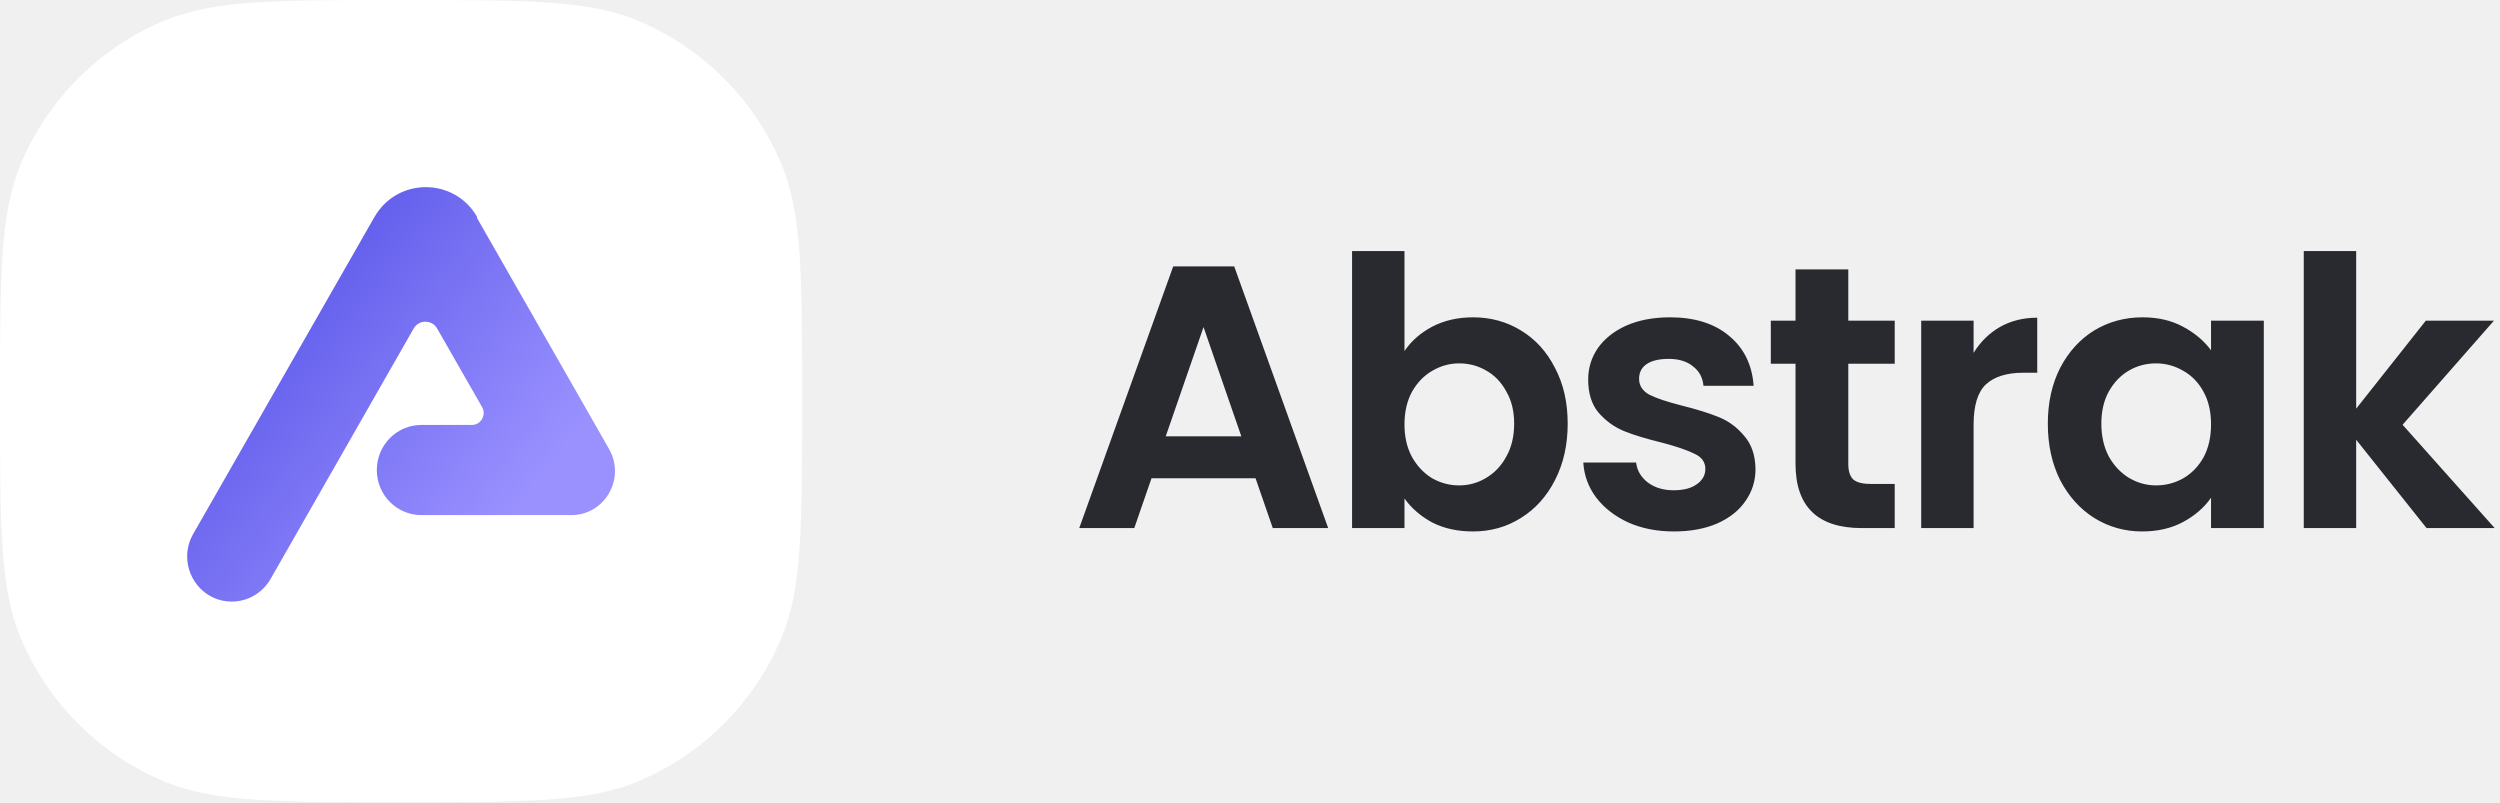
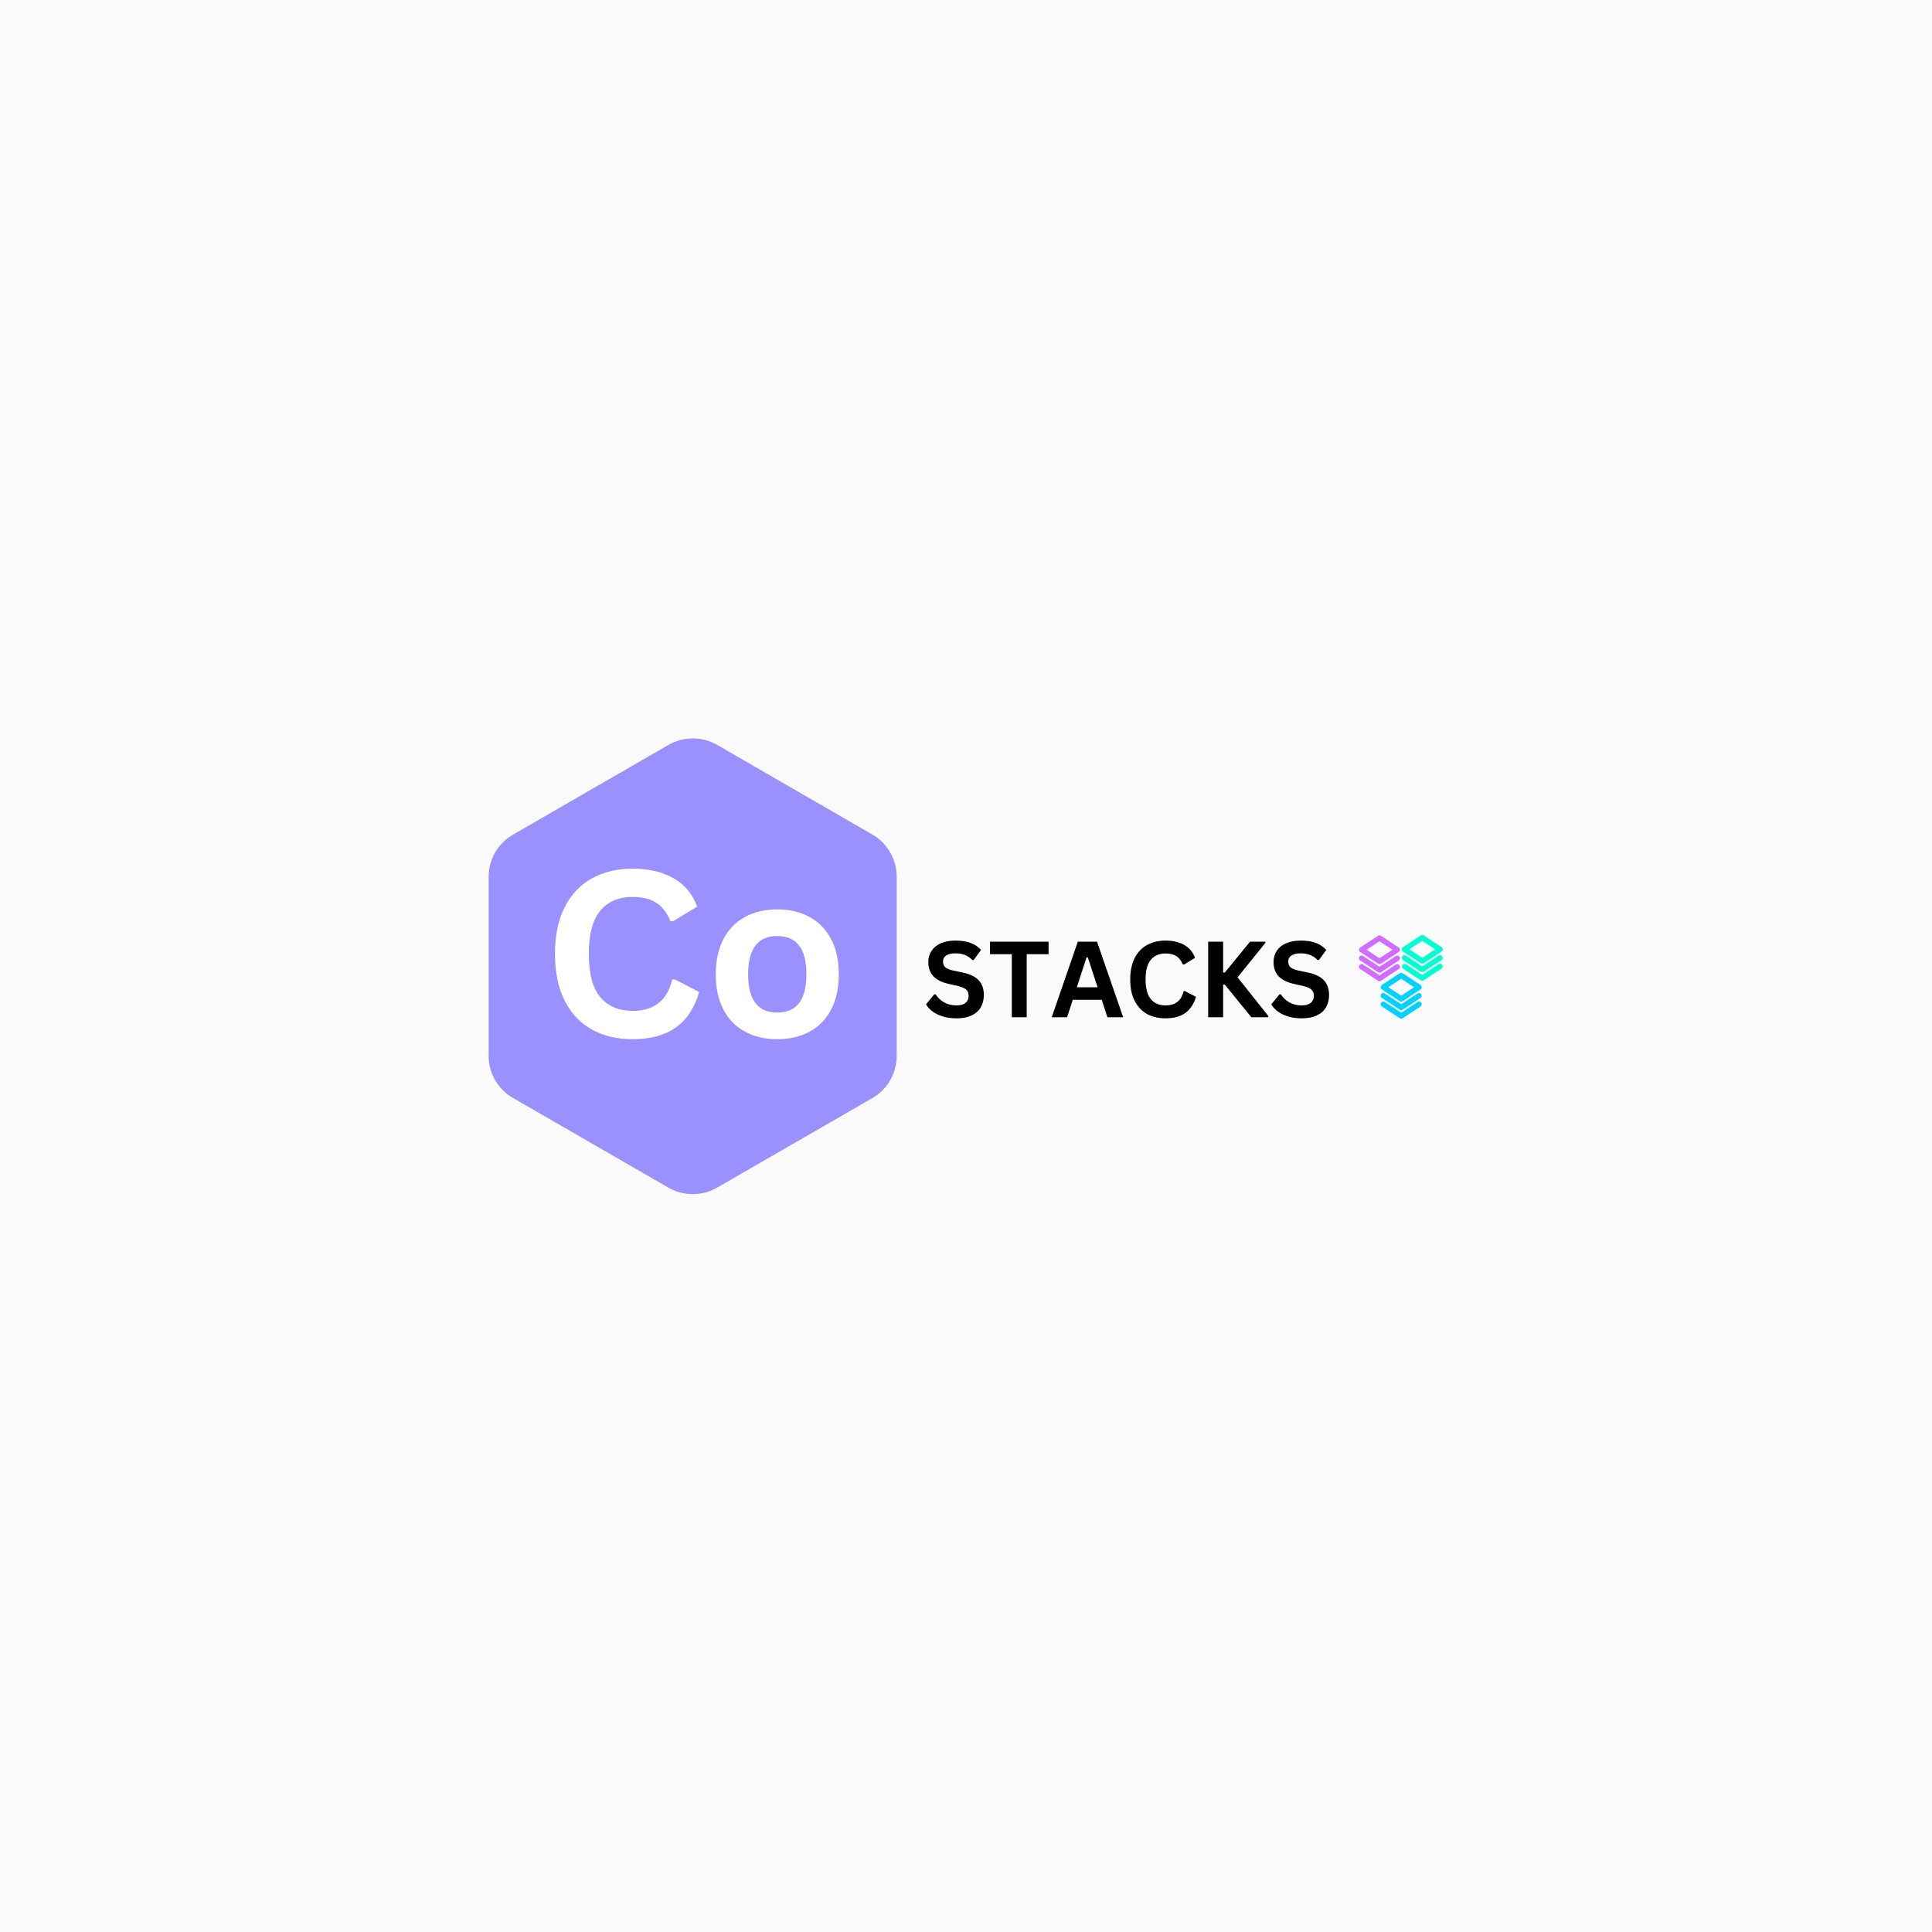
- <svg xmlns="http://www.w3.org/2000/svg" width="187" height="60" viewBox="0 0 187 60" fill="none">
-   <path d="M0 30C0 20.681 0 16.022 1.522 12.346C3.552 7.446 7.446 3.552 12.346 1.522C16.022 0 20.681 0 30 0V0C39.319 0 43.978 0 47.654 1.522C52.554 3.552 56.448 7.446 58.478 12.346C60 16.022 60 20.681 60 30V30C60 39.319 60 43.978 58.478 47.654C56.448 52.554 52.554 56.448 47.654 58.478C43.978 60 39.319 60 30 60V60C20.681 60 16.022 60 12.346 58.478C7.446 56.448 3.552 52.554 1.522 47.654C0 43.978 0 39.319 0 30V30Z" fill="white" />
-   <g clip-path="url(#clip0)">
-     <path d="M44.531 31.786L35.673 16.292L35.702 16.245C33.991 13.249 29.712 13.249 28.001 16.245L14.449 39.943C14.144 40.484 14 41.06 14 41.625C14 43.388 15.394 44.999 17.34 44.999C18.533 44.999 19.633 44.354 20.232 43.318L30.939 24.577C31.331 23.891 32.31 23.891 32.701 24.577L36.059 30.448C36.399 31.041 35.973 31.786 35.293 31.786H31.52C29.677 31.786 28.186 33.293 28.186 35.155V35.161C28.186 37.023 29.677 38.529 31.52 38.529H40.672H42.74C45.245 38.529 46.812 35.789 45.562 33.596L44.531 31.786Z" fill="url(#paint0_linear)" />
-   </g>
-   <path d="M93.916 35.776H86.132L84.844 39.5H80.728L87.756 19.928H92.32L99.348 39.5H95.204L93.916 35.776ZM92.852 32.64L90.024 24.464L87.196 32.64H92.852ZM105.055 26.256C105.559 25.509 106.25 24.903 107.127 24.436C108.023 23.969 109.04 23.736 110.179 23.736C111.504 23.736 112.699 24.063 113.763 24.716C114.846 25.369 115.695 26.303 116.311 27.516C116.946 28.711 117.263 30.101 117.263 31.688C117.263 33.275 116.946 34.684 116.311 35.916C115.695 37.129 114.846 38.072 113.763 38.744C112.699 39.416 111.504 39.752 110.179 39.752C109.022 39.752 108.004 39.528 107.127 39.08C106.268 38.613 105.578 38.016 105.055 37.288V39.5H101.135V18.78H105.055V26.256ZM113.259 31.688C113.259 30.755 113.063 29.952 112.671 29.28C112.298 28.589 111.794 28.067 111.159 27.712C110.543 27.357 109.871 27.18 109.143 27.18C108.434 27.18 107.762 27.367 107.127 27.74C106.511 28.095 106.007 28.617 105.615 29.308C105.242 29.999 105.055 30.811 105.055 31.744C105.055 32.677 105.242 33.489 105.615 34.18C106.007 34.871 106.511 35.403 107.127 35.776C107.762 36.131 108.434 36.308 109.143 36.308C109.871 36.308 110.543 36.121 111.159 35.748C111.794 35.375 112.298 34.843 112.671 34.152C113.063 33.461 113.259 32.64 113.259 31.688ZM125.208 39.752C123.938 39.752 122.8 39.528 121.792 39.08C120.784 38.613 119.981 37.988 119.384 37.204C118.805 36.42 118.488 35.552 118.432 34.6H122.38C122.454 35.197 122.744 35.692 123.248 36.084C123.77 36.476 124.414 36.672 125.18 36.672C125.926 36.672 126.505 36.523 126.916 36.224C127.345 35.925 127.56 35.543 127.56 35.076C127.56 34.572 127.298 34.199 126.776 33.956C126.272 33.695 125.46 33.415 124.34 33.116C123.182 32.836 122.23 32.547 121.484 32.248C120.756 31.949 120.121 31.492 119.58 30.876C119.057 30.26 118.796 29.429 118.796 28.384C118.796 27.525 119.038 26.741 119.524 26.032C120.028 25.323 120.737 24.763 121.652 24.352C122.585 23.941 123.677 23.736 124.928 23.736C126.776 23.736 128.25 24.203 129.352 25.136C130.453 26.051 131.06 27.292 131.172 28.86H127.42C127.364 28.244 127.102 27.759 126.636 27.404C126.188 27.031 125.581 26.844 124.816 26.844C124.106 26.844 123.556 26.975 123.164 27.236C122.79 27.497 122.604 27.861 122.604 28.328C122.604 28.851 122.865 29.252 123.388 29.532C123.91 29.793 124.722 30.064 125.824 30.344C126.944 30.624 127.868 30.913 128.596 31.212C129.324 31.511 129.949 31.977 130.472 32.612C131.013 33.228 131.293 34.049 131.312 35.076C131.312 35.972 131.06 36.775 130.556 37.484C130.07 38.193 129.361 38.753 128.428 39.164C127.513 39.556 126.44 39.752 125.208 39.752ZM138.253 27.208V34.712C138.253 35.235 138.375 35.617 138.617 35.86C138.879 36.084 139.308 36.196 139.905 36.196H141.725V39.5H139.261C135.957 39.5 134.305 37.895 134.305 34.684V27.208H132.457V23.988H134.305V20.152H138.253V23.988H141.725V27.208H138.253ZM147.625 26.396C148.129 25.575 148.782 24.931 149.585 24.464C150.406 23.997 151.339 23.764 152.385 23.764V27.88H151.349C150.117 27.88 149.183 28.169 148.549 28.748C147.933 29.327 147.625 30.335 147.625 31.772V39.5H143.705V23.988H147.625V26.396ZM153.177 31.688C153.177 30.12 153.485 28.729 154.101 27.516C154.736 26.303 155.585 25.369 156.649 24.716C157.732 24.063 158.936 23.736 160.261 23.736C161.418 23.736 162.426 23.969 163.285 24.436C164.162 24.903 164.862 25.491 165.385 26.2V23.988H169.333V39.5H165.385V37.232C164.881 37.96 164.181 38.567 163.285 39.052C162.408 39.519 161.39 39.752 160.233 39.752C158.926 39.752 157.732 39.416 156.649 38.744C155.585 38.072 154.736 37.129 154.101 35.916C153.485 34.684 153.177 33.275 153.177 31.688ZM165.385 31.744C165.385 30.792 165.198 29.98 164.825 29.308C164.452 28.617 163.948 28.095 163.313 27.74C162.678 27.367 161.997 27.18 161.269 27.18C160.541 27.18 159.869 27.357 159.253 27.712C158.637 28.067 158.133 28.589 157.741 29.28C157.368 29.952 157.181 30.755 157.181 31.688C157.181 32.621 157.368 33.443 157.741 34.152C158.133 34.843 158.637 35.375 159.253 35.748C159.888 36.121 160.56 36.308 161.269 36.308C161.997 36.308 162.678 36.131 163.313 35.776C163.948 35.403 164.452 34.88 164.825 34.208C165.198 33.517 165.385 32.696 165.385 31.744ZM181.506 39.5L176.242 32.892V39.5H172.322V18.78H176.242V30.568L181.45 23.988H186.546L179.714 31.772L186.602 39.5H181.506Z" fill="#292930" />
-   <defs>
-     <linearGradient id="paint0_linear" x1="22.731" y1="17.202" x2="42.676" y2="32.913" gradientUnits="userSpaceOnUse">
-       <stop stop-color="#5D59EA" />
-       <stop offset="1" stop-color="#9A91FF" />
-     </linearGradient>
-     <clipPath id="clip0">
-       <rect width="32" height="31" fill="white" transform="translate(14 14)" />
+ <svg xmlns="http://www.w3.org/2000/svg" width="600" zoomAndPan="magnify" viewBox="0 0 450 450" height="600" preserveAspectRatio="xMidYMid meet" version="1.0" id="svg136">
+   <defs id="defs28">
+     <g id="g2" />
+     <clipPath id="e80862c07f">
+       <path d="M 76.211,134 H 171.461 V 241 H 76.211 Z m 0,0" clip-rule="nonzero" id="path4" />
+     </clipPath>
+     <clipPath id="6f9a7b5f6b">
+       <path d="M 279.047,180.262 H 289 V 188 h -9.953 z m 0,0" clip-rule="nonzero" id="path7" />
+     </clipPath>
+     <clipPath id="be54499c8e">
+       <path d="M 279.047,185 H 289 v 5 h -9.953 z m 0,0" clip-rule="nonzero" id="path10" />
+     </clipPath>
+     <clipPath id="3f0476620d">
+       <path d="M 279.047,187 H 289 v 5 h -9.953 z m 0,0" clip-rule="nonzero" id="path13" />
+     </clipPath>
+     <clipPath id="801493748e">
+       <path d="m 289,180.262 h 9.547 V 187 H 289 Z m 0,0" clip-rule="nonzero" id="path16" />
+     </clipPath>
+     <clipPath id="14072478af">
+       <path d="m 289,184 h 9.547 v 5 H 289 Z m 0,0" clip-rule="nonzero" id="path19" />
+     </clipPath>
+     <clipPath id="01c9167140">
+       <path d="m 289,186 h 9.547 v 5 H 289 Z m 0,0" clip-rule="nonzero" id="path22" />
+     </clipPath>
+     <clipPath id="b900f86a7c">
+       <path d="m 284,195 h 10 v 4.762 h -10 z m 0,0" clip-rule="nonzero" id="path25" />
    </clipPath>
  </defs>
+   <rect x="0" width="450" fill="#ffffff" y="0" height="450" fill-opacity="1" id="rect30" />
+   <rect x="0" width="450" fill="#ffffff" y="0" height="450" fill-opacity="1" id="rect32" />
+   <rect x="0" width="450" fill="#fafafa" y="0" height="450" fill-opacity="1" id="rect34" />
+   <g clip-path="url(#e80862c07f)" id="g38" transform="translate(37.5,37.5)">
+     <path fill="#9b91fe" d="m 171.355,166.688 v 41.777 c 0,0.988 -0.129,1.961 -0.387,2.918 -0.254,0.957 -0.629,1.863 -1.125,2.723 -0.492,0.855 -1.09,1.637 -1.785,2.34 -0.699,0.703 -1.477,1.301 -2.332,1.801 L 129.523,239.125 c -0.863,0.496 -1.773,0.871 -2.734,1.129 -0.961,0.254 -1.941,0.383 -2.934,0.383 -0.996,0 -1.973,-0.129 -2.938,-0.383 -0.961,-0.258 -1.871,-0.633 -2.734,-1.129 L 82,218.246 c -0.863,-0.492 -1.648,-1.09 -2.352,-1.789 -0.703,-0.703 -1.309,-1.48 -1.805,-2.34 -0.5,-0.859 -0.879,-1.766 -1.137,-2.727 -0.262,-0.957 -0.391,-1.934 -0.391,-2.926 V 166.688 c 0,-0.992 0.129,-1.969 0.387,-2.93 0.262,-0.957 0.641,-1.867 1.137,-2.727 0.5,-0.859 1.102,-1.641 1.809,-2.34 0.703,-0.699 1.488,-1.297 2.352,-1.793 l 36.199,-20.895 c 0.863,-0.492 1.773,-0.867 2.734,-1.121 0.961,-0.254 1.941,-0.383 2.934,-0.383 0.996,0 1.973,0.129 2.934,0.383 0.961,0.254 1.871,0.629 2.738,1.121 l 36.203,20.906 c 0.852,0.496 1.629,1.098 2.328,1.801 0.695,0.703 1.289,1.48 1.781,2.34 0.492,0.859 0.867,1.766 1.121,2.719 0.258,0.957 0.383,1.93 0.383,2.918 z m 0,0" fill-opacity="1" fill-rule="nonzero" id="path36" />
+   </g>
+   <g fill="#ffffff" fill-opacity="1" id="g46" transform="translate(37.5,37.5)">
+     <g transform="translate(88.74039,204)" id="g44">
+       <g id="g42">
+         <path d="m 21.109,0.547 c -3.562,0 -6.699,-0.734 -9.406,-2.203 -2.711,-1.477 -4.836,-3.703 -6.375,-6.672 -1.531,-2.969 -2.297,-6.629 -2.297,-10.984 0,-4.344 0.766,-8 2.297,-10.969 1.539,-2.969 3.664,-5.191 6.375,-6.672 2.707,-1.477 5.844,-2.219 9.406,-2.219 3.707,0 6.859,0.73 9.453,2.188 2.602,1.449 4.461,3.664 5.578,6.641 l -5.578,3.406 -0.656,-0.031 c -0.836,-2.008 -1.961,-3.445 -3.375,-4.312 -1.418,-0.875 -3.227,-1.312 -5.422,-1.312 -3.211,0 -5.715,1.062 -7.516,3.188 -1.793,2.117 -2.688,5.48 -2.688,10.094 0,4.594 0.895,7.953 2.688,10.078 1.801,2.125 4.305,3.188 7.516,3.188 5.008,0 8.082,-2.438 9.219,-7.312 h 0.656 l 5.625,2.922 C 35.555,-6.77 33.75,-4.02 31.188,-2.188 28.633,-0.363 25.273,0.547 21.109,0.547 Z m 0,0" id="path40" />
+       </g>
+     </g>
+   </g>
+   <g fill="#ffffff" fill-opacity="1" id="g54" transform="translate(37.5,37.5)">
+     <g transform="translate(126.6084,204)" id="g52">
+       <g id="g50">
+         <path d="m 16.938,0.547 c -2.855,0 -5.359,-0.582 -7.516,-1.75 -2.156,-1.164 -3.836,-2.879 -5.031,-5.141 -1.188,-2.27 -1.781,-5.004 -1.781,-8.203 0,-3.207 0.594,-5.945 1.781,-8.219 1.195,-2.27 2.875,-3.988 5.031,-5.156 2.156,-1.176 4.66,-1.766 7.516,-1.766 2.844,0 5.344,0.59 7.5,1.766 2.164,1.168 3.844,2.887 5.031,5.156 1.195,2.273 1.797,5.012 1.797,8.219 0,3.199 -0.602,5.934 -1.797,8.203 -1.188,2.262 -2.867,3.977 -5.031,5.141 -2.156,1.168 -4.656,1.75 -7.5,1.75 z m 0,-6.203 c 4.52,0 6.781,-2.961 6.781,-8.891 0,-3.082 -0.586,-5.344 -1.75,-6.781 -1.156,-1.438 -2.836,-2.156 -5.031,-2.156 -4.531,0 -6.797,2.98 -6.797,8.938 0,5.93 2.266,8.891 6.797,8.891 z m 0,0" id="path48" />
+       </g>
+     </g>
+   </g>
+   <g fill="#000000" fill-opacity="1" id="g62" transform="translate(37.5,37.5)">
+     <g transform="translate(177.4846,199.4398)" id="g60">
+       <g id="g58">
+         <path d="M 7.812,0.25 C 6.582,0.25 5.492,0.098 4.547,-0.203 3.598,-0.504 2.805,-0.898 2.172,-1.391 1.535,-1.879 1.047,-2.414 0.703,-3 L 2.625,-5.344 h 0.297 c 0.531,0.793 1.203,1.422 2.016,1.891 0.82,0.461 1.781,0.688 2.875,0.688 0.926,0 1.625,-0.191 2.094,-0.578 0.477,-0.395 0.719,-0.938 0.719,-1.625 0,-0.426 -0.078,-0.773 -0.234,-1.047 -0.148,-0.281 -0.398,-0.52 -0.75,-0.719 -0.355,-0.207 -0.836,-0.383 -1.438,-0.531 L 5.938,-7.781 C 4.352,-8.145 3.172,-8.742 2.391,-9.578 c -0.773,-0.844 -1.156,-1.938 -1.156,-3.281 0,-0.988 0.25,-1.859 0.75,-2.609 0.5,-0.758 1.223,-1.348 2.172,-1.766 0.957,-0.414 2.098,-0.625 3.422,-0.625 1.352,0 2.516,0.18 3.484,0.531 0.969,0.355 1.785,0.902 2.453,1.641 l -1.719,2.359 H 11.5 C 11,-13.848 10.426,-14.238 9.781,-14.5 c -0.648,-0.258 -1.383,-0.391 -2.203,-0.391 -0.961,0 -1.688,0.172 -2.188,0.516 -0.492,0.336 -0.734,0.797 -0.734,1.391 0,0.555 0.172,0.996 0.516,1.328 0.352,0.324 0.957,0.578 1.812,0.766 l 2.312,0.484 c 1.707,0.367 2.945,0.98 3.719,1.844 0.77,0.855 1.156,1.98 1.156,3.375 0,1.094 -0.242,2.055 -0.719,2.875 C 12.984,-1.5 12.27,-0.867 11.312,-0.422 10.363,0.023 9.195,0.25 7.812,0.25 Z m 0,0" id="path56" />
+       </g>
+     </g>
+   </g>
+   <g fill="#000000" fill-opacity="1" id="g70" transform="translate(37.5,37.5)">
+     <g transform="translate(192.6081,199.4398)" id="g68">
+       <g id="g66">
+         <path d="M 14.125,-17.609 V -14.688 H 9.031 V 0 H 5.562 V -14.688 H 0.484 v -2.922 z m 0,0" id="path64" />
+       </g>
+     </g>
+   </g>
+   <g fill="#000000" fill-opacity="1" id="g78" transform="translate(37.5,37.5)">
+     <g transform="translate(207.2017,199.4398)" id="g76">
+       <g id="g74">
+         <path d="m 16.906,0 h -3.672 l -1.312,-4.062 h -6.75 L 3.844,0 H 0.266 L 6.344,-17.609 H 10.812 Z M 8.375,-13.938 6.109,-6.984 h 4.844 L 8.672,-13.938 Z m 0,0" id="path72" />
+       </g>
+     </g>
+   </g>
+   <g fill="#000000" fill-opacity="1" id="g86" transform="translate(37.5,37.5)">
+     <g transform="translate(224.3601,199.4398)" id="g84">
+       <g id="g82">
+         <path d="M 9.625,0.25 C 8,0.25 6.566,-0.082 5.328,-0.75 4.098,-1.426 3.133,-2.441 2.438,-3.797 1.738,-5.148 1.391,-6.82 1.391,-8.812 c 0,-1.977 0.348,-3.645 1.047,-5 0.695,-1.352 1.66,-2.363 2.891,-3.031 C 6.566,-17.52 8,-17.859 9.625,-17.859 c 1.695,0 3.133,0.336 4.312,1 1.188,0.656 2.035,1.664 2.547,3.016 l -2.547,1.562 -0.297,-0.016 c -0.375,-0.914 -0.891,-1.57 -1.547,-1.969 -0.648,-0.395 -1.469,-0.594 -2.469,-0.594 -1.461,0 -2.602,0.484 -3.422,1.453 -0.824,0.961 -1.234,2.492 -1.234,4.594 0,2.105 0.41,3.641 1.234,4.609 0.82,0.961 1.961,1.438 3.422,1.438 2.289,0 3.691,-1.109 4.203,-3.328 H 14.125 l 2.578,1.328 C 16.211,-3.086 15.383,-1.832 14.219,-1 13.062,-0.164 11.531,0.25 9.625,0.25 Z m 0,0" id="path80" />
+       </g>
+     </g>
+   </g>
+   <g fill="#000000" fill-opacity="1" id="g94" transform="translate(37.5,37.5)">
+     <g transform="translate(241.6268,199.4398)" id="g92">
+       <g id="g90">
+         <path d="m 2.281,0 v -17.609 h 3.484 v 7.188 H 6.156 l 5.875,-7.188 h 3.562 v 0.297 l -6.469,8.016 7.156,9 V 0 h -3.938 L 6.156,-7.594 H 5.766 V 0 Z m 0,0" id="path88" />
+       </g>
+     </g>
+   </g>
+   <g fill="#000000" fill-opacity="1" id="g102" transform="translate(37.5,37.5)">
+     <g transform="translate(257.8941,199.4398)" id="g100">
+       <g id="g98">
+         <path d="M 7.812,0.25 C 6.582,0.25 5.492,0.098 4.547,-0.203 3.598,-0.504 2.805,-0.898 2.172,-1.391 1.535,-1.879 1.047,-2.414 0.703,-3 L 2.625,-5.344 h 0.297 c 0.531,0.793 1.203,1.422 2.016,1.891 0.82,0.461 1.781,0.688 2.875,0.688 0.926,0 1.625,-0.191 2.094,-0.578 0.477,-0.395 0.719,-0.938 0.719,-1.625 0,-0.426 -0.078,-0.773 -0.234,-1.047 -0.148,-0.281 -0.398,-0.52 -0.75,-0.719 -0.355,-0.207 -0.836,-0.383 -1.438,-0.531 L 5.938,-7.781 C 4.352,-8.145 3.172,-8.742 2.391,-9.578 c -0.773,-0.844 -1.156,-1.938 -1.156,-3.281 0,-0.988 0.25,-1.859 0.75,-2.609 0.5,-0.758 1.223,-1.348 2.172,-1.766 0.957,-0.414 2.098,-0.625 3.422,-0.625 1.352,0 2.516,0.18 3.484,0.531 0.969,0.355 1.785,0.902 2.453,1.641 l -1.719,2.359 H 11.5 C 11,-13.848 10.426,-14.238 9.781,-14.5 c -0.648,-0.258 -1.383,-0.391 -2.203,-0.391 -0.961,0 -1.688,0.172 -2.188,0.516 -0.492,0.336 -0.734,0.797 -0.734,1.391 0,0.555 0.172,0.996 0.516,1.328 0.352,0.324 0.957,0.578 1.812,0.766 l 2.312,0.484 c 1.707,0.367 2.945,0.98 3.719,1.844 0.77,0.855 1.156,1.98 1.156,3.375 0,1.094 -0.242,2.055 -0.719,2.875 C 12.984,-1.5 12.27,-0.867 11.312,-0.422 10.363,0.023 9.195,0.25 7.812,0.25 Z m 0,0" id="path96" />
+       </g>
+     </g>
+   </g>
+   <g clip-path="url(#6f9a7b5f6b)" id="g106" transform="translate(37.5,37.5)">
+     <path fill="#d06cff" d="m 288.582,183.715 v -0.019 c -0.004,-0.121 -0.039,-0.227 -0.102,-0.328 -0.051,-0.074 -0.113,-0.133 -0.191,-0.18 l -4.129,-2.723 c -0.102,-0.066 -0.215,-0.102 -0.336,-0.102 h -0.027 c -0.121,0.004 -0.23,0.039 -0.332,0.102 l -4.133,2.723 c -0.074,0.047 -0.137,0.105 -0.188,0.18 -0.066,0.102 -0.098,0.207 -0.098,0.328 v 0.039 c 0,0.117 0.031,0.223 0.098,0.32 0.051,0.074 0.113,0.137 0.188,0.188 l 4.133,2.715 c 0.098,0.066 0.211,0.102 0.332,0.105 h 0.027 c 0.125,-0.004 0.234,-0.035 0.336,-0.105 l 4.129,-2.715 c 0.078,-0.051 0.141,-0.113 0.191,-0.188 0.062,-0.098 0.098,-0.203 0.102,-0.32 z m -4.77,1.977 -3.004,-1.977 3.004,-1.98 3.008,1.98 z m 0,0" fill-opacity="1" fill-rule="nonzero" id="path104" />
+   </g>
+   <g clip-path="url(#be54499c8e)" id="g110" transform="translate(37.5,37.5)">
+     <path fill="#d06cff" d="m 288.48,185.352 c -0.098,-0.141 -0.23,-0.23 -0.402,-0.262 -0.168,-0.035 -0.324,-0.004 -0.469,0.09 l -3.797,2.5 -3.797,-2.5 c -0.145,-0.105 -0.305,-0.145 -0.484,-0.113 -0.176,0.031 -0.316,0.121 -0.414,0.27 -0.098,0.152 -0.129,0.312 -0.086,0.488 0.039,0.172 0.137,0.305 0.293,0.395 l 4.141,2.73 c 0.102,0.062 0.211,0.094 0.332,0.098 h 0.027 c 0.121,0 0.234,-0.035 0.336,-0.098 l 4.137,-2.73 c 0.148,-0.094 0.238,-0.227 0.273,-0.395 0.035,-0.168 0.004,-0.328 -0.09,-0.473 z m 0,0" fill-opacity="1" fill-rule="nonzero" id="path108" />
+   </g>
+   <g clip-path="url(#3f0476620d)" id="g114" transform="translate(37.5,37.5)">
+     <path fill="#d06cff" d="m 288.48,187.34 c -0.098,-0.145 -0.23,-0.23 -0.402,-0.266 -0.168,-0.035 -0.324,-0.004 -0.469,0.09 l -3.797,2.5 -3.797,-2.5 c -0.145,-0.105 -0.305,-0.145 -0.484,-0.113 -0.176,0.031 -0.316,0.121 -0.414,0.27 -0.098,0.152 -0.129,0.312 -0.086,0.488 0.039,0.176 0.137,0.309 0.293,0.398 l 4.141,2.727 c 0.102,0.062 0.211,0.098 0.332,0.098 h 0.027 c 0.121,0 0.234,-0.035 0.336,-0.098 l 4.137,-2.727 c 0.148,-0.094 0.238,-0.227 0.273,-0.398 0.035,-0.168 0.004,-0.324 -0.09,-0.469 z m 0,0" fill-opacity="1" fill-rule="nonzero" id="path112" />
+   </g>
+   <g clip-path="url(#801493748e)" id="g118" transform="translate(37.5,37.5)">
+     <path fill="#00ffd1" d="m 298.547,183.617 v -0.019 c -0.004,-0.121 -0.039,-0.23 -0.105,-0.328 -0.047,-0.074 -0.109,-0.137 -0.188,-0.18 l -4.133,-2.723 c -0.102,-0.066 -0.211,-0.102 -0.332,-0.102 h -0.027 c -0.121,0.004 -0.234,0.039 -0.336,0.102 l -4.125,2.723 c -0.078,0.043 -0.141,0.105 -0.188,0.18 -0.07,0.098 -0.105,0.207 -0.105,0.328 v 0.039 c 0,0.117 0.035,0.227 0.105,0.32 0.047,0.078 0.109,0.141 0.188,0.188 l 4.125,2.715 c 0.102,0.066 0.211,0.102 0.336,0.105 h 0.031 c 0.121,0 0.23,-0.035 0.328,-0.105 l 4.133,-2.715 c 0.184,-0.121 0.281,-0.289 0.293,-0.508 z m -4.773,1.98 -3.004,-1.98 3.004,-1.977 3.012,1.977 z m 0,0" fill-opacity="1" fill-rule="nonzero" id="path116" />
+   </g>
+   <g clip-path="url(#14072478af)" id="g122" transform="translate(37.5,37.5)">
+     <path fill="#00ffd1" d="m 298.441,185.254 c -0.098,-0.141 -0.23,-0.23 -0.398,-0.266 -0.172,-0.035 -0.328,-0.004 -0.473,0.094 l -3.797,2.5 -3.797,-2.5 c -0.145,-0.098 -0.301,-0.125 -0.469,-0.094 -0.168,0.035 -0.301,0.125 -0.395,0.266 -0.098,0.145 -0.129,0.301 -0.094,0.473 0.035,0.168 0.125,0.301 0.27,0.398 l 4.137,2.719 c 0.102,0.07 0.211,0.105 0.336,0.105 h 0.031 c 0.121,0 0.23,-0.035 0.328,-0.105 l 4.145,-2.719 c 0.145,-0.098 0.234,-0.23 0.266,-0.398 0.035,-0.172 0.004,-0.328 -0.09,-0.473 z m 0,0" fill-opacity="1" fill-rule="nonzero" id="path120" />
+   </g>
+   <g clip-path="url(#01c9167140)" id="g126" transform="translate(37.5,37.5)">
+     <path fill="#00ffd1" d="m 298.441,187.242 c -0.098,-0.145 -0.23,-0.23 -0.398,-0.266 -0.172,-0.035 -0.328,-0.004 -0.473,0.09 l -3.797,2.5 -3.797,-2.5 c -0.145,-0.082 -0.297,-0.105 -0.457,-0.066 -0.164,0.035 -0.289,0.125 -0.383,0.262 -0.09,0.141 -0.121,0.289 -0.094,0.453 0.031,0.164 0.109,0.297 0.246,0.395 l 4.137,2.727 c 0.102,0.062 0.215,0.098 0.336,0.098 h 0.031 c 0.121,0 0.23,-0.031 0.328,-0.098 l 4.145,-2.727 c 0.145,-0.098 0.234,-0.23 0.266,-0.398 0.035,-0.168 0.004,-0.324 -0.09,-0.469 z m 0,0" fill-opacity="1" fill-rule="nonzero" id="path124" />
+   </g>
+   <path fill="#00d1ff" d="m 331.133,229.941 v -0.027 c 0,-0.117 -0.031,-0.223 -0.098,-0.32 -0.047,-0.074 -0.113,-0.133 -0.188,-0.18 l -4.129,-2.723 c -0.102,-0.062 -0.215,-0.098 -0.336,-0.105 h -0.027 c -0.121,0.004 -0.234,0.039 -0.336,0.105 l -4.129,2.723 c -0.078,0.043 -0.141,0.105 -0.188,0.18 -0.062,0.098 -0.098,0.203 -0.105,0.32 v 0.047 c 0.008,0.117 0.043,0.223 0.105,0.32 0.047,0.074 0.113,0.137 0.188,0.188 l 4.129,2.715 c 0.102,0.066 0.215,0.102 0.336,0.102 h 0.027 c 0.121,0 0.234,-0.035 0.336,-0.102 l 4.129,-2.715 c 0.074,-0.051 0.137,-0.113 0.188,-0.188 0.066,-0.098 0.098,-0.203 0.098,-0.32 z m -4.762,1.977 -3.012,-1.977 3.012,-1.98 3,1.98 z m 0,0" fill-opacity="1" fill-rule="nonzero" id="path128" />
+   <path fill="#00d1ff" d="m 331.035,231.578 c -0.094,-0.145 -0.227,-0.23 -0.398,-0.266 -0.168,-0.035 -0.328,-0.004 -0.469,0.094 l -3.797,2.5 -3.797,-2.5 c -0.145,-0.109 -0.309,-0.145 -0.484,-0.113 -0.176,0.031 -0.316,0.121 -0.414,0.27 -0.102,0.148 -0.129,0.312 -0.086,0.488 0.039,0.172 0.137,0.305 0.293,0.395 l 4.137,2.723 c 0.102,0.07 0.215,0.105 0.336,0.105 h 0.027 c 0.121,-0.004 0.234,-0.039 0.336,-0.105 l 4.137,-2.723 c 0.145,-0.094 0.234,-0.227 0.27,-0.395 0.035,-0.168 0.004,-0.328 -0.09,-0.473 z m 0,0" fill-opacity="1" fill-rule="nonzero" id="path130" />
+   <g clip-path="url(#b900f86a7c)" id="g134" transform="translate(37.5,37.5)">
+     <path fill="#00d1ff" d="m 293.535,196.062 c -0.094,-0.141 -0.227,-0.23 -0.398,-0.266 -0.168,-0.035 -0.328,-0.004 -0.469,0.094 l -3.797,2.5 -3.797,-2.5 c -0.145,-0.105 -0.309,-0.145 -0.484,-0.113 -0.176,0.031 -0.316,0.121 -0.414,0.27 -0.102,0.152 -0.129,0.312 -0.086,0.488 0.039,0.176 0.137,0.309 0.293,0.398 l 4.137,2.719 c 0.102,0.07 0.215,0.105 0.336,0.105 h 0.027 c 0.121,0 0.234,-0.035 0.336,-0.105 l 4.137,-2.719 c 0.145,-0.098 0.234,-0.23 0.27,-0.398 0.035,-0.168 0.004,-0.324 -0.09,-0.473 z m 0,0" fill-opacity="1" fill-rule="nonzero" id="path132" />
+   </g>
</svg>
